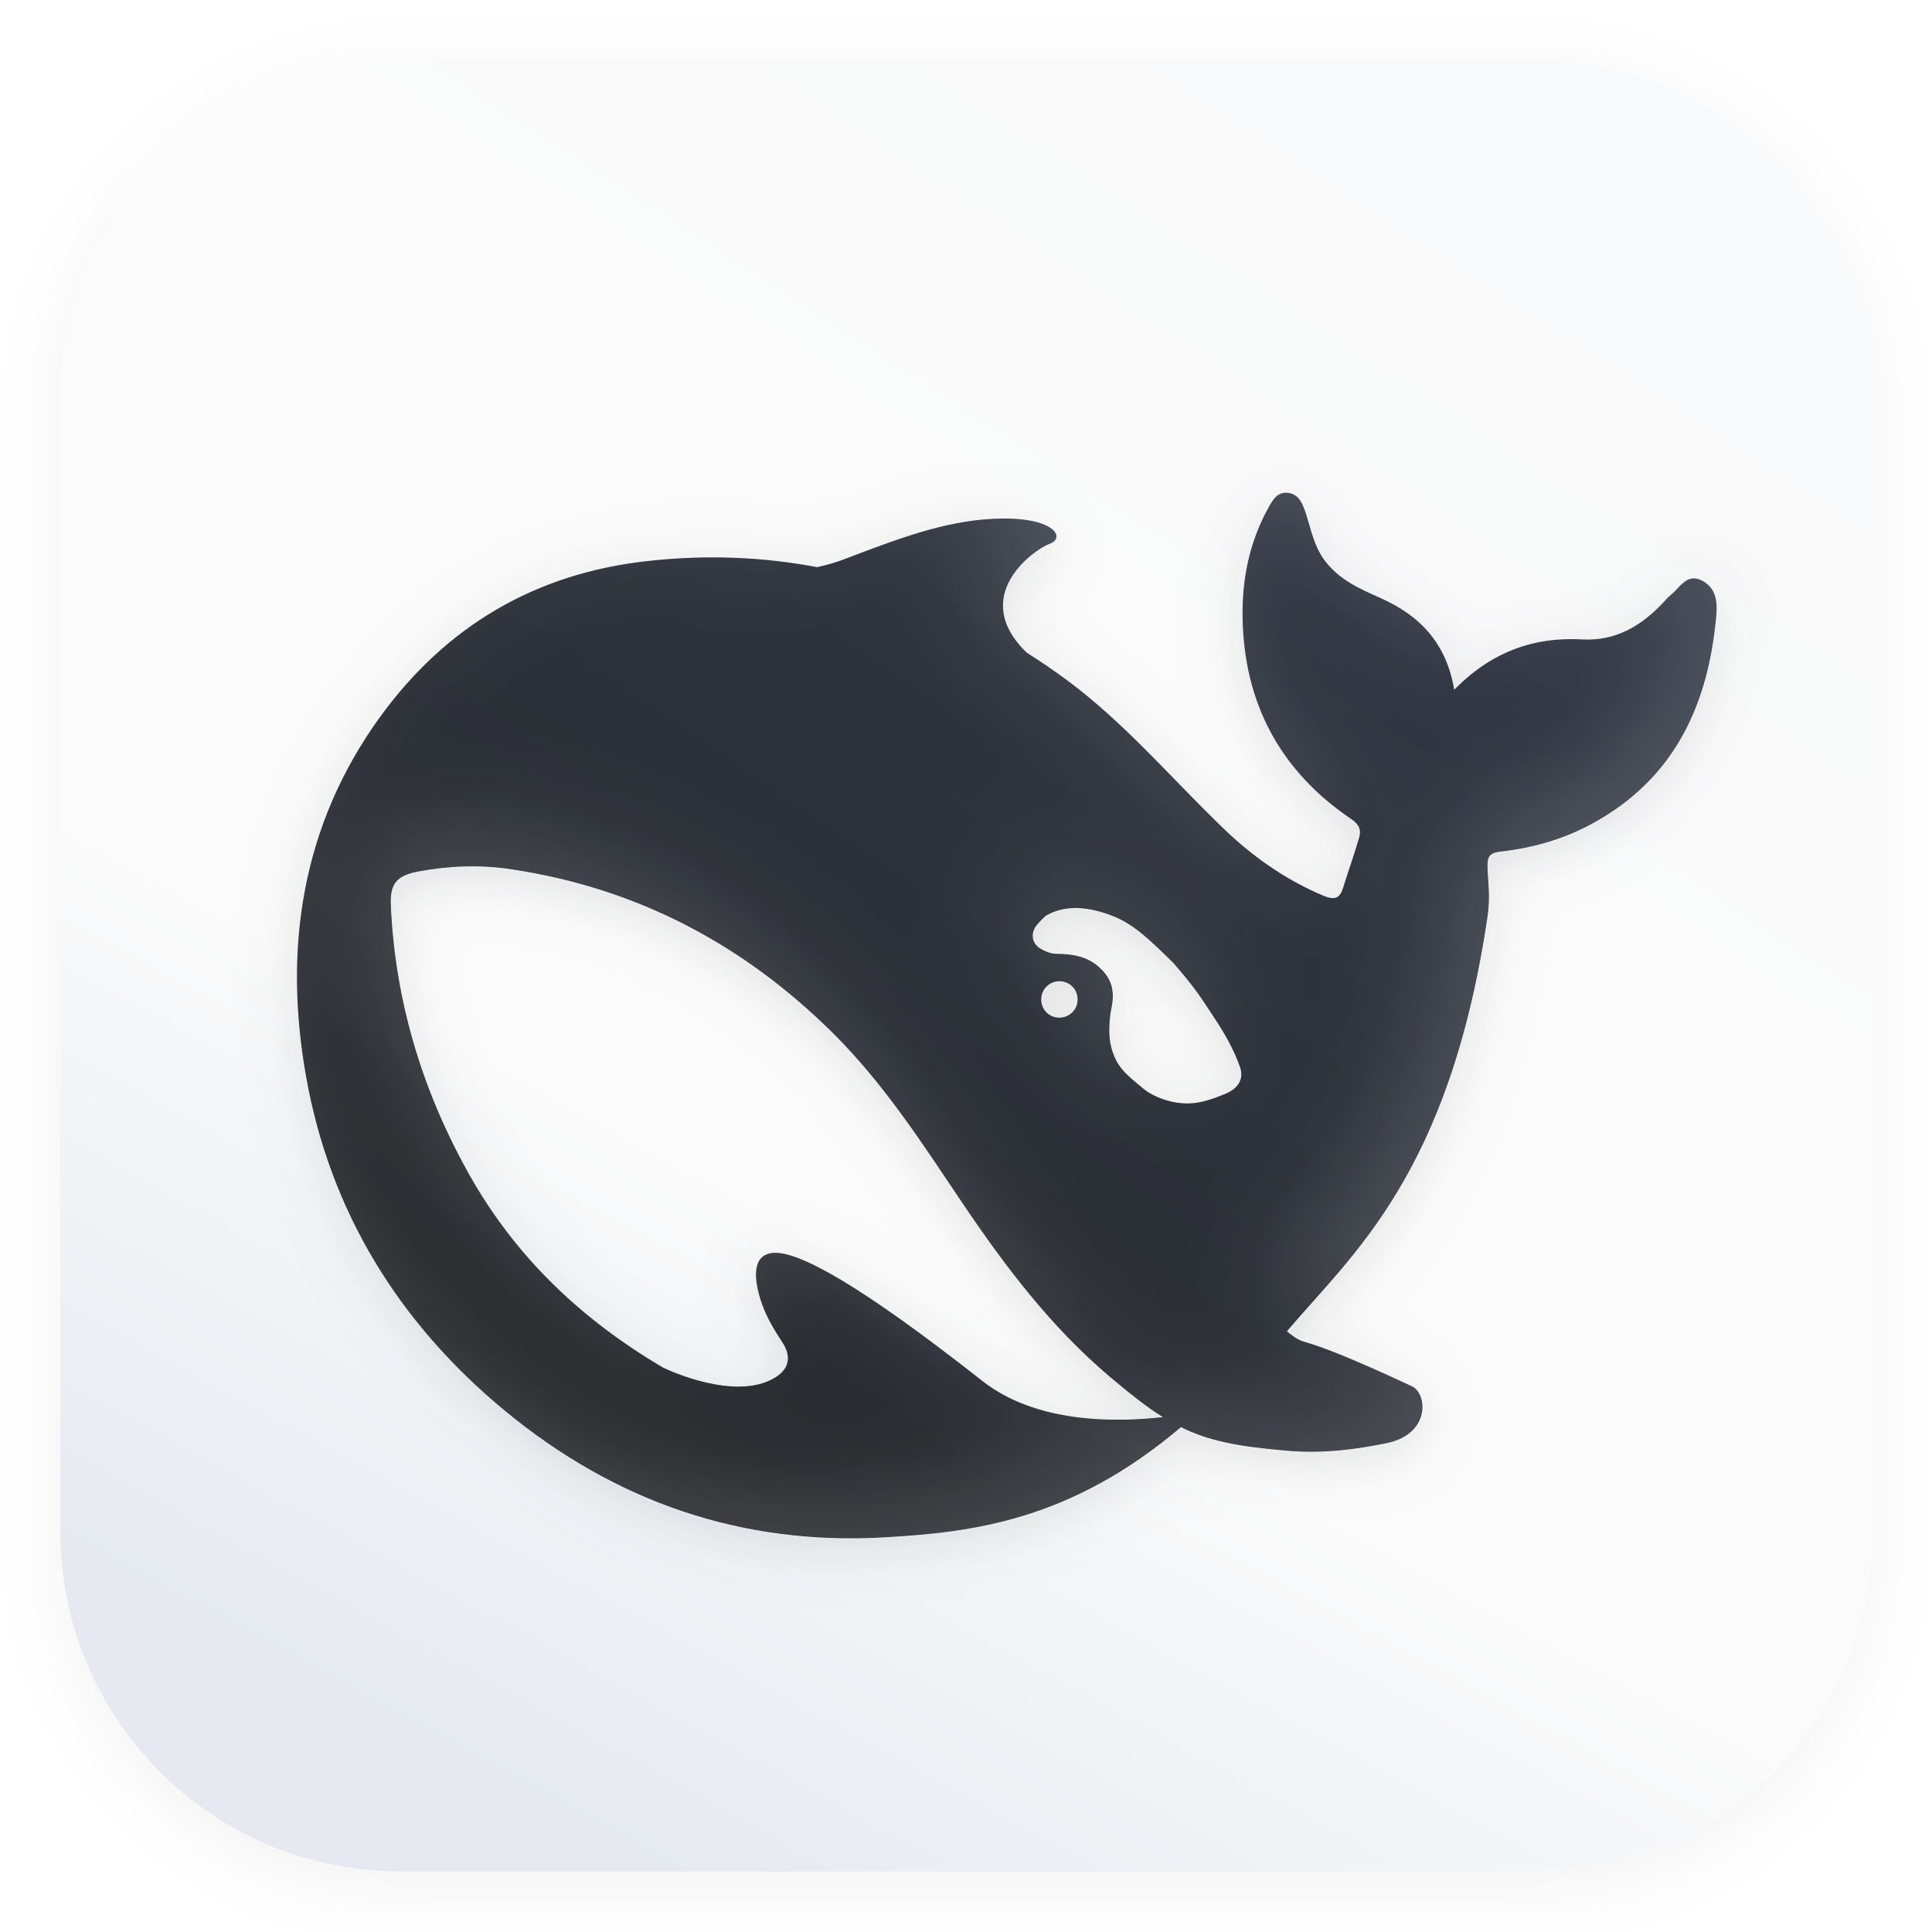
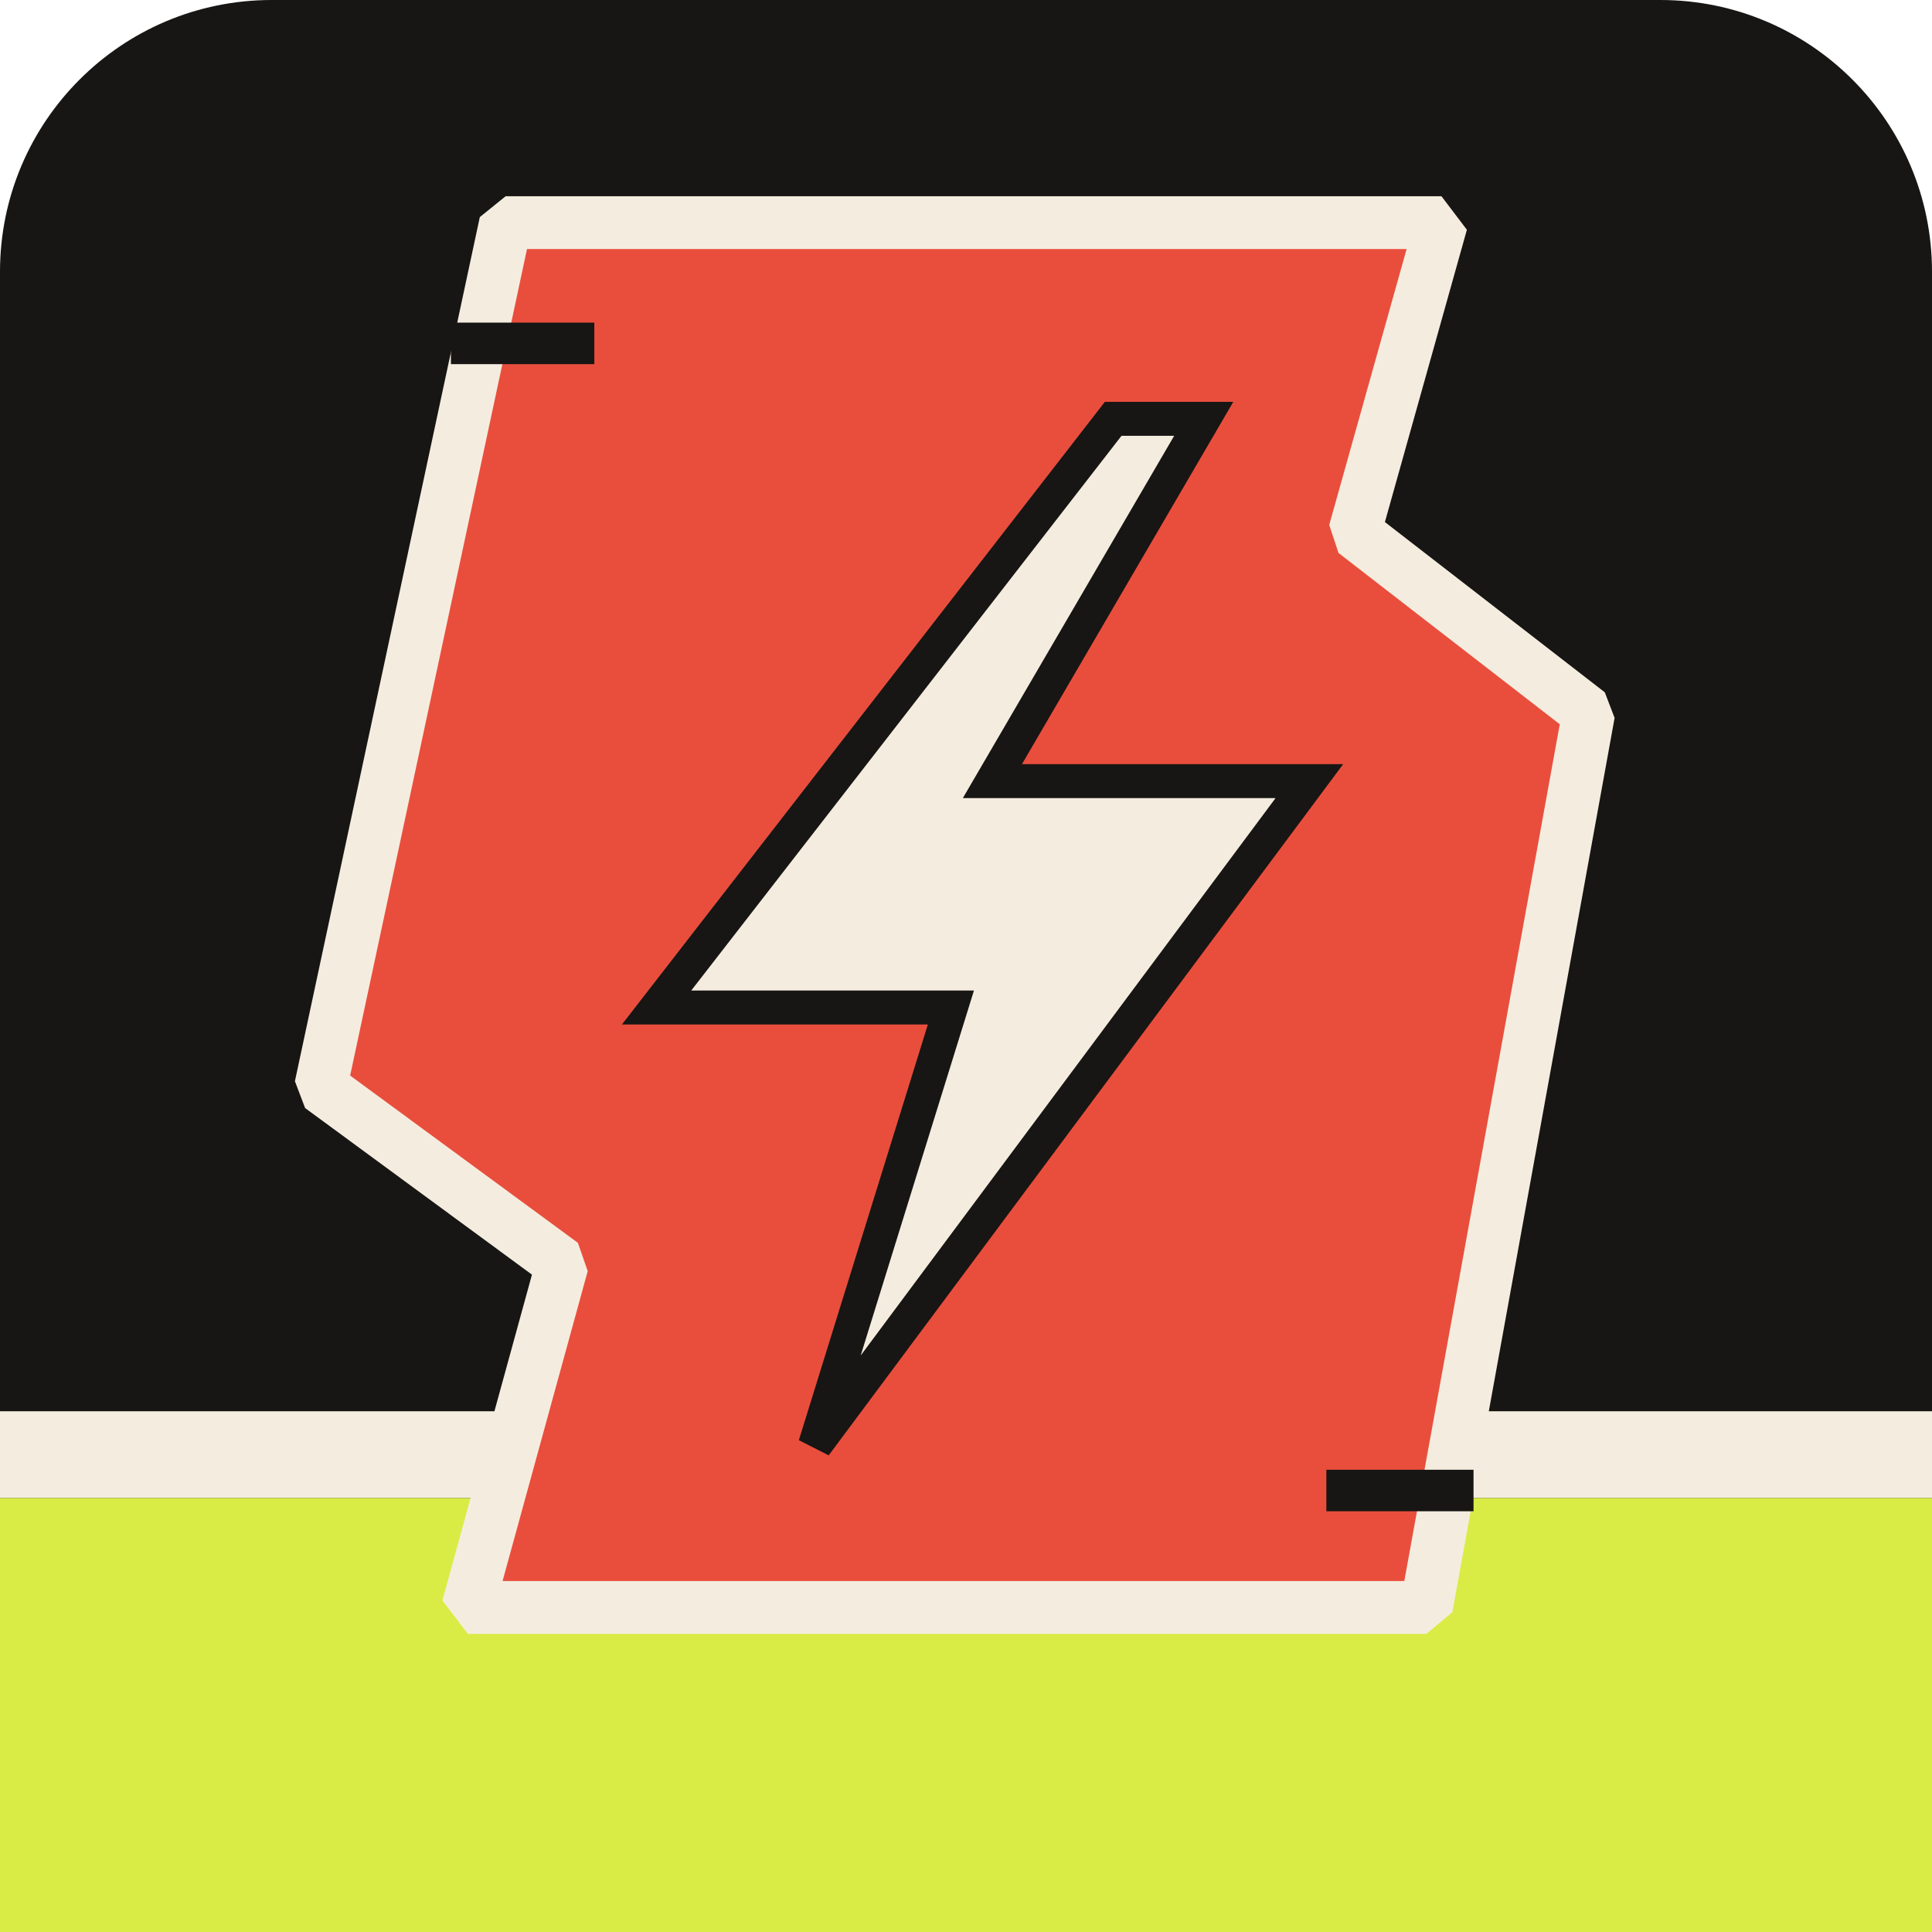
<svg xmlns="http://www.w3.org/2000/svg" width="1024" height="1024" viewBox="0 0 1024 1024" fill="none">
-   <g transform="translate(32 32) scale(0.9375) translate(-40 -32)">
-     <g filter="url(#filter0_d_1637_371)">
-       <rect rx="192" width="1024" height="1024" transform="translate(40 32)" fill="#FBFBFB" />
-       <rect rx="192" width="1024" height="1024" transform="translate(40 32)" fill="url(#paint0_linear_1637_371)" fill-opacity="0.4" />
-       <rect rx="192" width="1024" height="1024" transform="translate(40 32)" fill="url(#paint1_linear_1637_371)" fill-opacity="0.8" />
-       <g id="tray-glyph" filter="url(#filter1_ddi_1637_371)">
-         <path d="M968.002 326.025C959.5 321.85 955.842 329.804 950.865 333.835C949.162 335.143 947.722 336.834 946.283 338.393C933.859 351.673 919.336 360.407 900.376 359.363C872.649 357.804 848.963 366.525 828.035 387.759C823.586 361.583 808.812 345.951 786.313 335.936C774.536 330.729 762.64 325.51 754.401 314.186C748.645 306.112 747.074 297.127 744.195 288.274C742.36 282.936 740.538 277.465 734.385 276.554C727.718 275.51 725.103 281.112 722.476 285.803C712.006 304.95 707.952 326.039 708.349 347.405C709.26 395.463 729.54 433.742 769.823 460.962C774.404 464.094 775.579 467.212 774.14 471.771C771.394 481.153 768.119 490.257 765.241 499.639C763.406 505.624 760.66 506.933 754.256 504.329C732.154 495.08 713.049 481.417 696.175 464.874C667.524 437.138 641.633 406.536 609.325 382.566C601.733 376.964 594.154 371.758 586.298 366.802C553.33 334.773 590.616 308.464 599.251 305.333C608.282 302.082 602.393 290.877 573.214 291.009C544.048 291.141 517.364 300.906 483.353 313.935C478.389 315.891 473.147 317.318 467.786 318.494C436.917 312.64 404.873 311.332 371.377 315.111C308.332 322.141 257.975 351.964 220.953 402.876C176.471 464.081 166.014 533.624 178.835 606.153C192.302 682.594 231.291 745.887 291.194 795.372C353.328 846.68 424.876 871.813 506.498 866.99C556.076 864.122 611.279 857.489 673.532 804.74C689.23 812.55 705.708 815.681 733.052 818.02C754.111 819.976 774.391 816.976 790.076 813.726C814.674 808.519 812.971 785.726 804.072 781.564C731.995 747.962 747.826 761.638 733.435 750.565C770.06 707.198 825.263 662.139 846.85 516.156C848.553 504.567 847.114 497.273 846.85 487.892C846.718 482.157 848.025 479.95 854.574 479.303C872.623 477.215 890.156 472.273 906.238 463.42C952.938 437.892 971.765 395.965 976.215 345.7C976.875 338.01 976.083 330.069 967.976 326.039L968.002 326.025ZM561.067 778.432C491.222 723.477 457.343 705.374 443.347 706.154C430.263 706.933 432.626 721.918 435.505 731.682C438.515 741.315 442.436 747.962 447.929 756.418C451.718 762.021 454.346 770.345 444.14 776.609C421.641 790.549 382.533 771.918 380.698 771.006C335.174 744.182 297.109 708.757 270.293 660.316C244.389 613.698 229.35 563.685 226.868 510.302C226.208 497.406 230.01 492.847 242.831 490.508C259.704 487.376 277.106 486.729 293.98 489.2C365.264 499.625 425.959 531.523 476.844 582.052C505.878 610.831 527.861 645.213 550.491 678.815C574.561 714.492 600.452 748.49 633.42 776.358C645.066 786.122 654.348 793.548 663.247 799.019C636.431 802.018 591.698 802.666 561.08 778.445L561.067 778.432ZM594.55 562.905C594.55 557.171 599.132 552.625 604.888 552.625C606.195 552.625 607.371 552.876 608.414 553.273C609.853 553.801 611.16 554.581 612.203 555.744C614.038 557.567 615.081 560.17 615.081 562.905C615.081 568.64 610.5 573.185 604.743 573.185C598.987 573.185 594.537 568.627 594.537 562.905H594.55ZM698.539 616.301C691.871 619.037 685.19 621.375 678.787 621.64C668.845 622.155 657.992 618.125 652.103 613.17C642.953 605.479 636.404 601.185 633.658 587.773C632.483 582.039 633.13 573.185 634.186 568.111C636.536 557.171 633.922 550.141 626.212 543.759C619.927 538.553 611.952 537.112 603.185 537.112C599.911 537.112 596.914 535.685 594.682 534.509C591.025 532.686 588.015 528.127 590.893 522.525C591.804 520.701 596.254 516.275 597.297 515.495C609.206 508.716 622.937 510.936 635.625 516.01C647.403 520.833 656.288 529.686 669.109 542.186C682.193 557.289 684.543 561.465 692.003 572.789C697.892 581.642 703.252 590.759 706.909 601.185C709.128 607.699 706.249 613.038 698.539 616.288V616.301Z" fill="url(#paint2_linear_1637_371)" fill-opacity="0.9" />
-       </g>
+   <rect width="1024" height="1024" rx="144" fill="#171614" />
+   <path d="M0 748H1024V794H0Z" fill="#F4EDDF" />
+   <path d="M0 794H1024V1024H0Z" fill="#D9EC46" />
+   <g transform="translate(0 -14)">
+     <g id="tray-glyph">
+       <path d="M268 132H764L718 296L842 392L756 866H248L298 684L170 590L268 132Z" fill="#E94E3D" stroke="#F4EDDF" stroke-width="28" stroke-linejoin="bevel" />
+       <path d="M590 236L348 548H504L432 780L694 428H526L638 236H590Z" fill="#F4EDDF" stroke="#171614" stroke-width="18" stroke-linejoin="miter" />
+       <path d="M250 196L304 196M714 804L770 804" stroke="#171614" stroke-width="22" stroke-linecap="square" />
    </g>
  </g>
-   <defs>
-     <filter id="filter0_d_1637_371" x="-8" y="-16" width="1120" height="1120" filterUnits="userSpaceOnUse" color-interpolation-filters="sRGB">
-       <feFlood flood-opacity="0" result="BackgroundImageFix" />
-       <feColorMatrix in="SourceAlpha" type="matrix" values="0 0 0 0 0 0 0 0 0 0 0 0 0 0 0 0 0 0 127 0" result="hardAlpha" />
-       <feOffset dy="8" />
-       <feGaussianBlur stdDeviation="20" />
-       <feComposite in2="hardAlpha" operator="out" />
-       <feColorMatrix type="matrix" values="0 0 0 0 0 0 0 0 0 0 0 0 0 0 0 0 0 0 0.05 0" />
-       <feBlend mode="normal" in2="BackgroundImageFix" result="effect1_dropShadow_1637_371" />
-       <feBlend mode="normal" in="BackgroundImageFix" in2="effect1_dropShadow_1637_371" result="BackgroundImageFix" />
-       <feBlend mode="normal" in="SourceGraphic" in2="BackgroundImageFix" result="shape" />
-     </filter>
-     <filter id="filter1_ddi_1637_371" x="133.744" y="240.427" width="882.652" height="671.147" filterUnits="userSpaceOnUse" color-interpolation-filters="sRGB">
-       <feFlood flood-opacity="0" result="BackgroundImageFix" />
-       <feColorMatrix in="SourceAlpha" type="matrix" values="0 0 0 0 0 0 0 0 0 0 0 0 0 0 0 0 0 0 127 0" result="hardAlpha" />
-       <feOffset dy="4" />
-       <feGaussianBlur stdDeviation="20" />
-       <feComposite in2="hardAlpha" operator="out" />
-       <feColorMatrix type="matrix" values="0 0 0 0 0.176 0 0 0 0 0.192 0 0 0 0 0.231 0 0 0 0.08 0" />
-       <feBlend mode="normal" in2="BackgroundImageFix" result="effect1_dropShadow_1637_371" />
-       <feColorMatrix in="SourceAlpha" type="matrix" values="0 0 0 0 0 0 0 0 0 0 0 0 0 0 0 0 0 0 127 0" result="hardAlpha" />
-       <feOffset dy="8" />
-       <feGaussianBlur stdDeviation="8" />
-       <feComposite in2="hardAlpha" operator="out" />
-       <feColorMatrix type="matrix" values="0 0 0 0 0.173 0 0 0 0 0.188 0 0 0 0 0.224 0 0 0 0.04 0" />
-       <feBlend mode="normal" in2="effect1_dropShadow_1637_371" result="effect2_dropShadow_1637_371" />
-       <feBlend mode="normal" in="SourceGraphic" in2="BackgroundImageFix" result="shape" />
-       <feColorMatrix in="SourceAlpha" type="matrix" values="0 0 0 0 0 0 0 0 0 0 0 0 0 0 0 0 0 0 127 0" result="hardAlpha" />
-       <feOffset dx="-16" dy="-20" />
-       <feGaussianBlur stdDeviation="30" />
-       <feComposite in2="hardAlpha" operator="arithmetic" k2="-1" k3="1" />
-       <feColorMatrix type="matrix" values="0 0 0 0 1 0 0 0 0 1 0 0 0 0 1 0 0 0 0.15 0" />
-       <feBlend mode="normal" in2="shape" result="effect3_innerShadow_1637_371" />
-       <feBlend mode="normal" in="effect3_innerShadow_1637_371" in2="effect2_dropShadow_1637_371" result="effect3_innerShadow_1637_371" />
-     </filter>
-     <linearGradient id="paint0_linear_1637_371" x1="973.58" y1="1.59609e-05" x2="378.123" y2="917.86" gradientUnits="userSpaceOnUse">
-       <stop offset="0.142" stop-color="#D4DBE9" />
-       <stop offset="0.486" stop-color="#FBFBFB" />
-     </linearGradient>
-     <linearGradient id="paint1_linear_1637_371" x1="603.371" y1="445.063" x2="239.356" y2="1111.41" gradientUnits="userSpaceOnUse">
-       <stop offset="0.363" stop-color="#FBFBFB" />
-       <stop offset="0.83" stop-color="#E1E6EE" />
-     </linearGradient>
-     <linearGradient id="paint2_linear_1637_371" x1="849.855" y1="39.085" x2="331.636" y2="802.645" gradientUnits="userSpaceOnUse">
-       <stop offset="0.086" stop-color="#1C2434" />
-       <stop offset="1" stop-color="#0F1115" />
-     </linearGradient>
-   </defs>
</svg>
